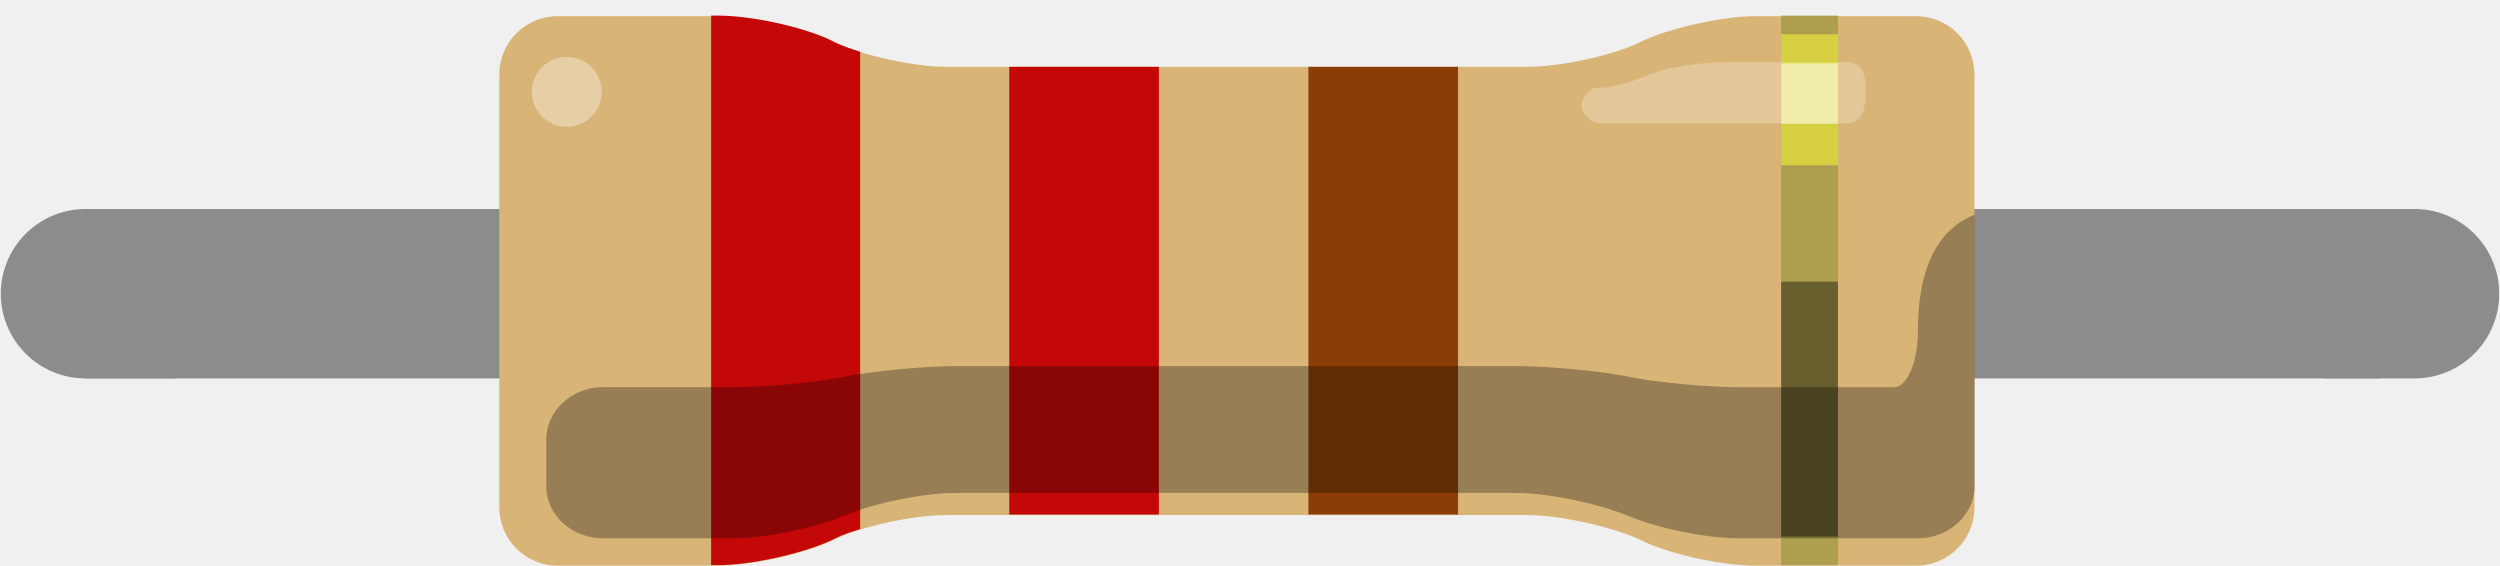
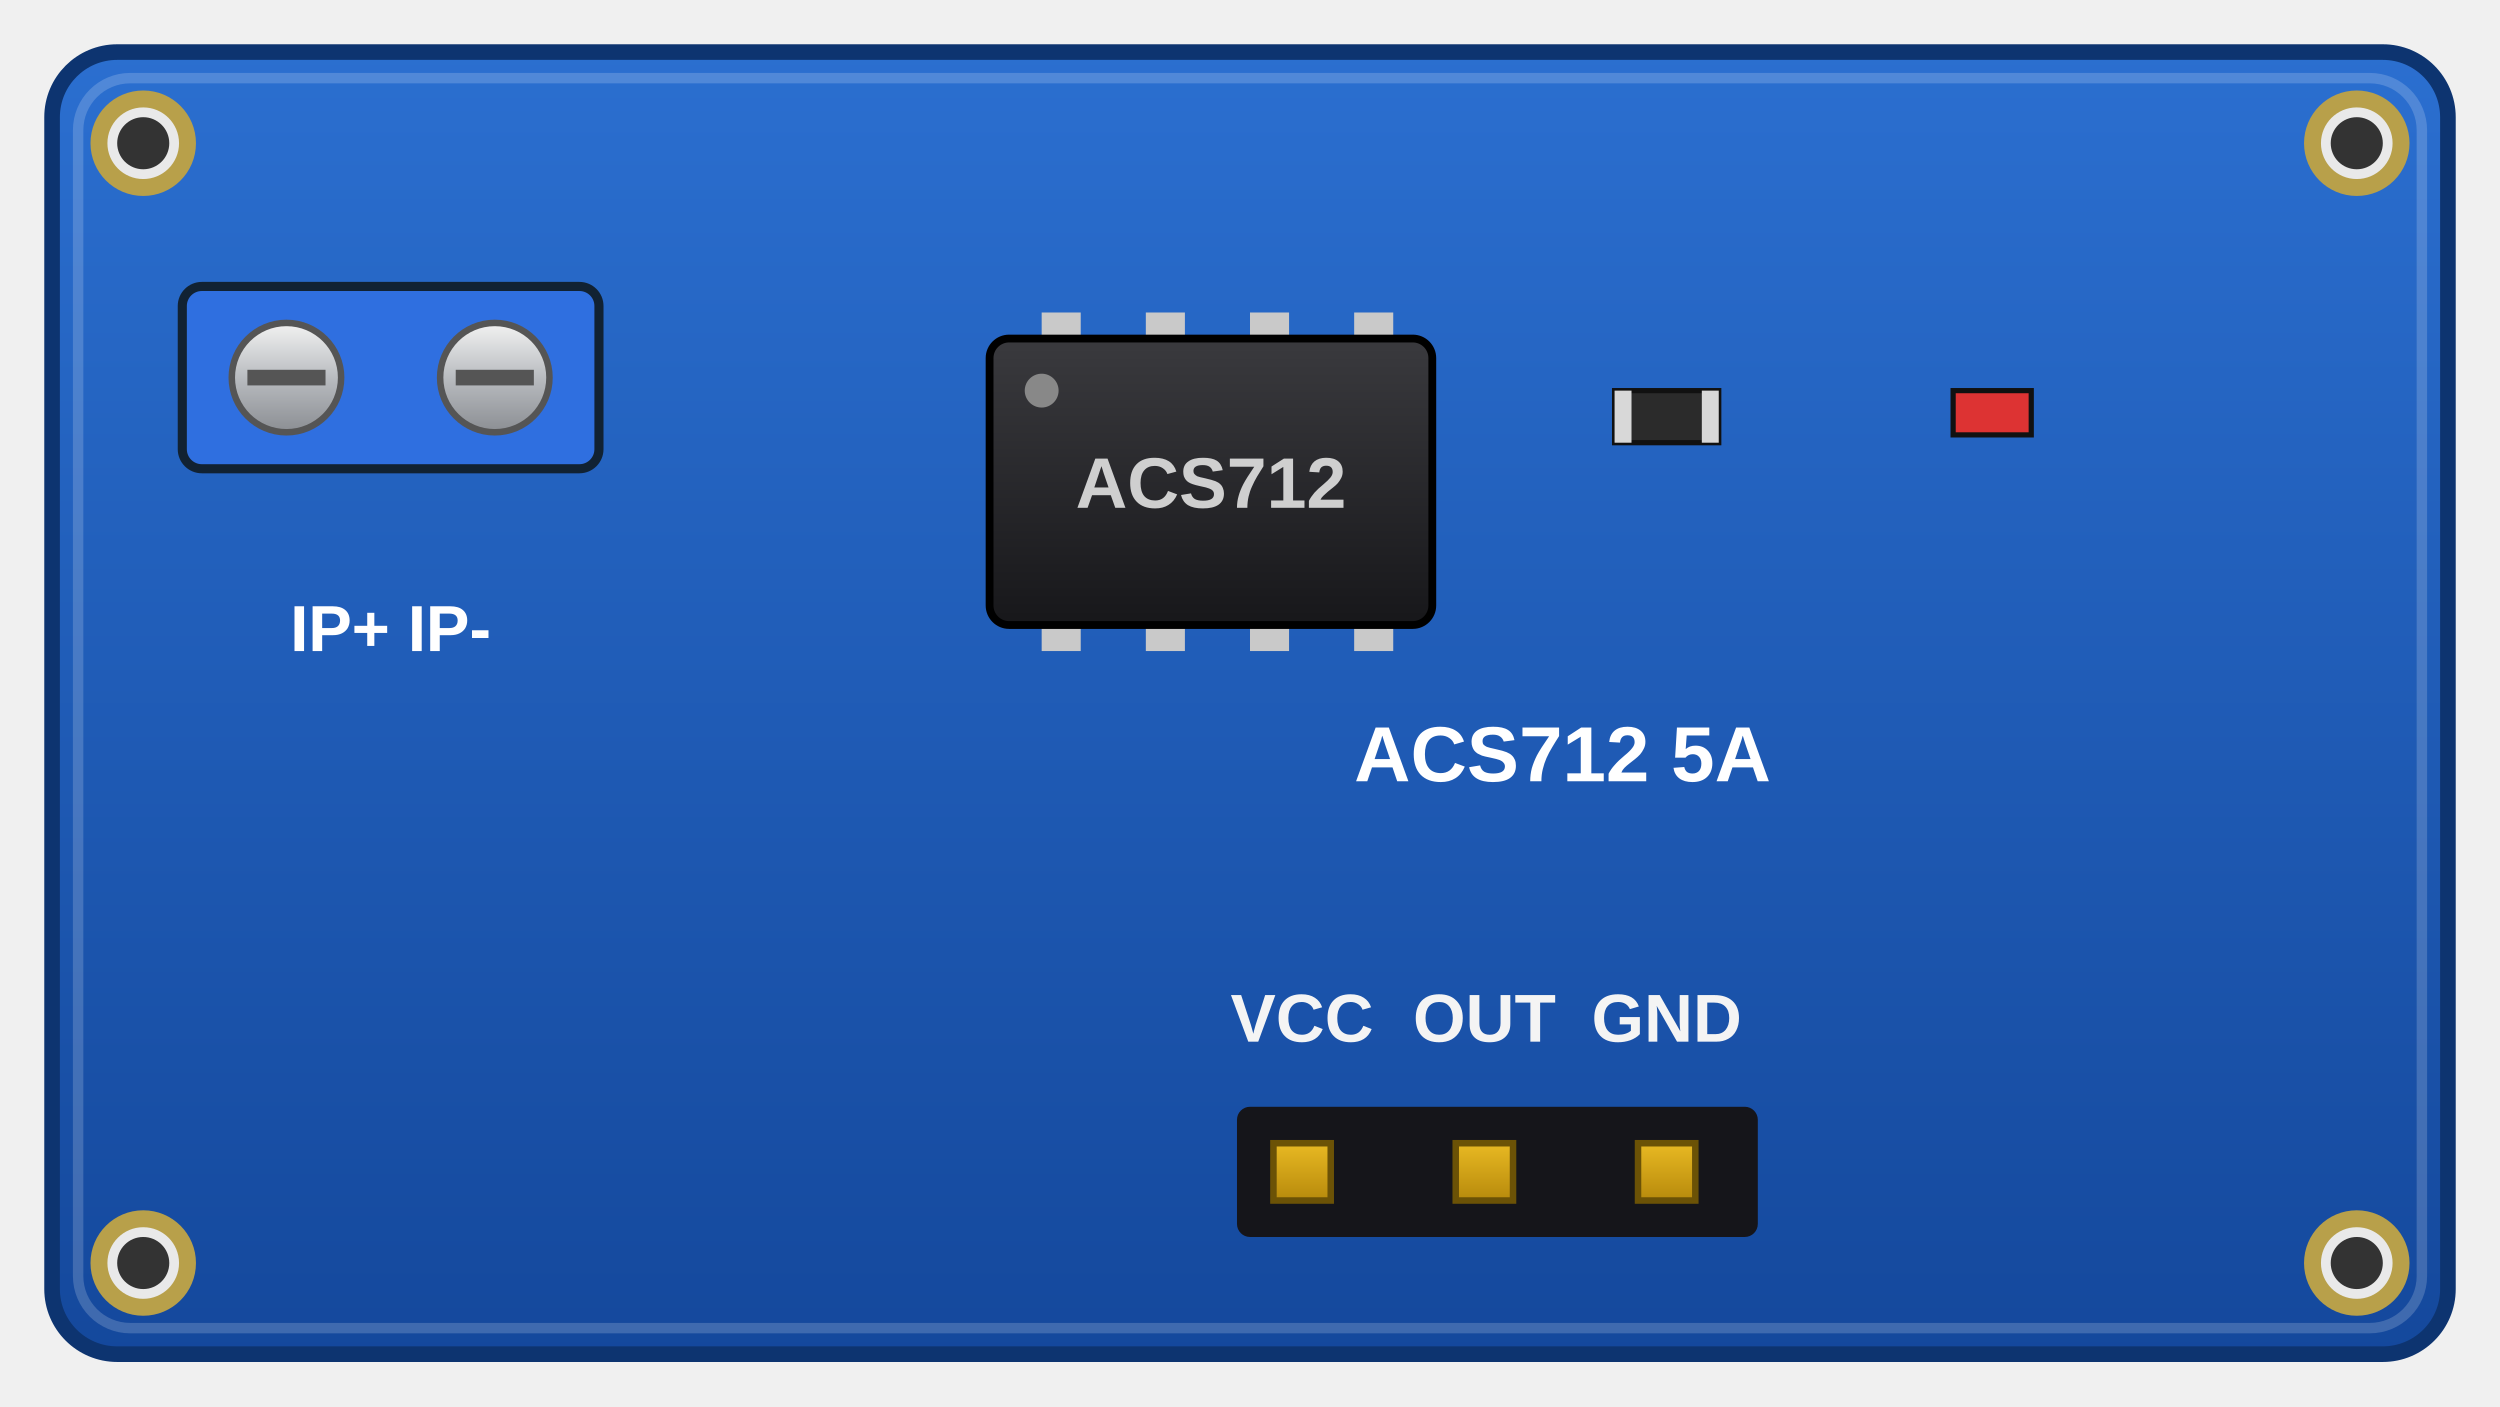
- <svg xmlns="http://www.w3.org/2000/svg" version="1.2" baseProfile="tiny" x="0" y="0" width="0.429in" height="0.097in" viewBox="0 0 42.917 9.71">
-   <g id="breadboard">
-     <rect id="connector0pin" x="0.5" y="3.59" fill="none" width="1" height="1" />
-     <rect id="connector1pin" x="41.417" y="3.59" fill="none" width="1" height="1" />
-     <line id="connector0leg" stroke-linecap="round" x1="1.455" y1="5.045" x2="2.91" y2="5.045" stroke="#8C8C8C" fill="none" stroke-width="2.91" />
-     <line id="connector1leg" stroke-linecap="round" x1="41.462" y1="5.045" x2="40.007" y2="5.045" stroke="#8C8C8C" fill="none" stroke-width="2.91" />
-     <path fill="none" stroke="#8C8C8C" stroke-width="2.91" d="M1.455,5.045l39.398,0" />
-     <path id="body" fill="#D9B477" d="M14.233,0.688c-0.5-0.23-1.36-0.41-1.91-0.41h-2.76c-0.55,0-1,0.45-1,1v7.439c0,0.551,0.45,1,1,1   h2.76c0.55,0,1.41-0.189,1.91-0.41l0.1-0.049c0.5-0.23,1.36-0.41,1.91-0.41h9.98c0.551,0,1.409,0.189,1.909,0.41l0.101,0.049   c0.5,0.23,1.358,0.41,1.91,0.41h2.76c0.552,0,1-0.449,1-1V1.278c0-0.55-0.448-1-1-1h-2.76c-0.552,0-1.41,0.19-1.91,0.41   l-0.101,0.05c-0.5,0.23-1.358,0.41-1.909,0.41h-9.98c-0.55,0-1.41-0.19-1.91-0.41L14.233,0.688z" />
-     <rect id="gold_band" x="30.582" y="0.269" fill="#AD9F4E" width="0.976" height="9.438" />
-     <rect id="band_rd_multiplier" fill="#8A3D06" x="22.462" y="1.148" width="2.57" height="7.69" />
-     <rect id="band_2_nd" fill="#C40808" x="17.323" y="1.148" width="2.57" height="7.69" />
-     <path id="band_1_st" fill="#C40808" d="M14.762,0.888c-0.16-0.05-0.31-0.1-0.43-0.16l-0.1-0.05c-0.5-0.229-1.36-0.41-1.91-0.41   h-0.12v9.439h0.12c0.55,0,1.41-0.189,1.91-0.41l0.1-0.049c0.12-0.062,0.27-0.111,0.43-0.16V0.888z" />
-     <path id="Shadow" opacity="0.3" d="M32.932,5.68L32.932,5.68c0,0.527-0.181,0.971-0.41,0.971h-2.67   c-0.528,0-1.358-0.078-1.851-0.17L27.9,6.459c-0.479-0.09-1.318-0.17-1.852-0.17H16.4c-0.53,0-1.36,0.08-1.85,0.17l-0.1,0.021   c-0.48,0.091-1.31,0.17-1.85,0.17h-0.44h-1.39h-0.43c-0.53,0-0.97,0.408-0.97,0.896v0.343V8.11v0.24c0,0.5,0.44,0.896,0.97,0.896   h2.25c0.53,0,1.36-0.17,1.85-0.371l0.1-0.039c0.48-0.196,1.32-0.368,1.85-0.368h9.648c0.527,0,1.357,0.172,1.853,0.369l0.103,0.039   c0.479,0.201,1.312,0.371,1.852,0.371h3.09c0.529,0,0.971-0.41,0.971-0.896V7.6V6.249V3.688C33.522,3.838,32.932,4.258,32.932,5.68   z" />
-     <rect id="ShadowExtra" x="30.582" y="4.838" opacity="0.4" width="0.976" height="4.379" />
-     <path id="ReflexRight" opacity="0.25" fill="#FFFFFF" d="M27.432,1.508c0.319,0,0.682-0.14,0.92-0.24   c0.28-0.11,0.801-0.2,1.342-0.2h2.029c0.312,0,0.312,0.34,0.312,0.52c0,0.18-0.021,0.53-0.312,0.53h-4.25   c-0.149,0-0.32-0.16-0.32-0.311C27.162,1.688,27.262,1.508,27.432,1.508z" />
-     <circle id="ReflexLeft" opacity="0.35" fill="#FFFFFF" cx="9.722" cy="1.578" r="0.6" />
-     <rect id="Reflex_gold" x="30.582" y="0.588" opacity="0.5" fill="#FFFF33" width="0.976" height="2.25" />
-     <rect id="Reflex_extra" x="30.582" y="1.088" opacity="0.5" fill="#FFFFFF" width="0.976" height="1.04" />
-   </g>
-   <use href="#lock" faction="lock" id="lock1" transform="translate(25.001, 0.806)" />
-   <use href="#lock" faction="lock" id="lock2" transform="translate(3.5,-2)" />
+ <svg xmlns="http://www.w3.org/2000/svg" viewBox="0 0 192 108" width="192" height="108">
+   <defs>
+     <linearGradient id="gB" x1="0" y1="0" x2="0" y2="1">
+       <stop offset="0" stop-color="#2b6fd0" />
+       <stop offset="1" stop-color="#14489c" />
+     </linearGradient>
+     <linearGradient id="gG" x1="0" y1="0" x2="0" y2="1">
+       <stop offset="0" stop-color="#2f9a4f" />
+       <stop offset="1" stop-color="#176b33" />
+     </linearGradient>
+     <linearGradient id="gR" x1="0" y1="0" x2="0" y2="1">
+       <stop offset="0" stop-color="#d63b3b" />
+       <stop offset="1" stop-color="#9c1c1c" />
+     </linearGradient>
+     <linearGradient id="gP" x1="0" y1="0" x2="0" y2="1">
+       <stop offset="0" stop-color="#6a3aa8" />
+       <stop offset="1" stop-color="#43207c" />
+     </linearGradient>
+     <linearGradient id="gK" x1="0" y1="0" x2="0" y2="1">
+       <stop offset="0" stop-color="#3a3a3e" />
+       <stop offset="1" stop-color="#17171a" />
+     </linearGradient>
+     <linearGradient id="gY" x1="0" y1="0" x2="0" y2="1">
+       <stop offset="0" stop-color="#e8b923" />
+       <stop offset="1" stop-color="#b78a0c" />
+     </linearGradient>
+     <linearGradient id="gM" x1="0" y1="0" x2="0" y2="1">
+       <stop offset="0" stop-color="#f2f2f2" />
+       <stop offset="0.5" stop-color="#b9bcc0" />
+       <stop offset="1" stop-color="#8b8e93" />
+     </linearGradient>
+     <linearGradient id="gV" x1="0" y1="0" x2="1" y2="0">
+       <stop offset="0" stop-color="#8d9094" />
+       <stop offset="0.35" stop-color="#f4f4f4" />
+       <stop offset="1" stop-color="#7c7f84" />
+     </linearGradient>
+     <radialGradient id="gGl" cx="0.35" cy="0.3" r="0.8">
+       <stop offset="0" stop-color="#ffffff" stop-opacity=".9" />
+       <stop offset="1" stop-color="#cfe6f5" stop-opacity=".35" />
+     </radialGradient>
+   </defs>
+   <rect x="4" y="4" width="184" height="100" rx="5" fill="url(#gB)" stroke="#0d3470" stroke-width="1.2" />
+   <rect x="6" y="6" width="180" height="96" rx="4" fill="none" stroke="#fff" stroke-opacity=".18" stroke-width=".8" />
+   <circle cx="11" cy="11" r="3.4" fill="#e9e9e9" stroke="#b8a04a" stroke-width="1.3" />
+   <circle cx="11" cy="11" r="2" fill="#333" />
+   <circle cx="181" cy="11" r="3.4" fill="#e9e9e9" stroke="#b8a04a" stroke-width="1.3" />
+   <circle cx="181" cy="11" r="2" fill="#333" />
+   <circle cx="11" cy="97" r="3.4" fill="#e9e9e9" stroke="#b8a04a" stroke-width="1.3" />
+   <circle cx="11" cy="97" r="2" fill="#333" />
+   <circle cx="181" cy="97" r="3.4" fill="#e9e9e9" stroke="#b8a04a" stroke-width="1.3" />
+   <circle cx="181" cy="97" r="2" fill="#333" />
+   <rect x="80" y="24" width="3" height="3" fill="#c9c9c9" />
+   <rect x="80" y="47" width="3" height="3" fill="#c9c9c9" />
+   <rect x="88" y="24" width="3" height="3" fill="#c9c9c9" />
+   <rect x="88" y="47" width="3" height="3" fill="#c9c9c9" />
+   <rect x="96" y="24" width="3" height="3" fill="#c9c9c9" />
+   <rect x="96" y="47" width="3" height="3" fill="#c9c9c9" />
+   <rect x="104" y="24" width="3" height="3" fill="#c9c9c9" />
+   <rect x="104" y="47" width="3" height="3" fill="#c9c9c9" />
+   <rect x="76" y="26" width="34" height="22" rx="1.5" fill="url(#gK)" stroke="#000" stroke-width=".6" />
+   <circle cx="80" cy="30" r="1.3" fill="#888" />
+   <text x="93.0" y="39.0" font-family="Arial,Helvetica,sans-serif" font-size="5.5" font-weight="bold" fill="#cfcfcf" text-anchor="middle">ACS712</text>
+   <rect x="14" y="22" width="32" height="14" rx="1.5" fill="#2f6fe0" stroke="#123" stroke-width=".7" />
+   <circle cx="22.0" cy="29" r="4.2" fill="url(#gM)" stroke="#555" stroke-width=".5" />
+   <rect x="19.0" y="28.4" width="6" height="1.2" fill="#555" />
+   <circle cx="38.0" cy="29" r="4.2" fill="url(#gM)" stroke="#555" stroke-width=".5" />
+   <rect x="35.0" y="28.4" width="6" height="1.2" fill="#555" />
+   <text x="30" y="50" font-family="Arial,Helvetica,sans-serif" font-size="5" font-weight="bold" fill="#fff" text-anchor="middle">IP+  IP-</text>
+   <text x="120" y="60" font-family="Arial,Helvetica,sans-serif" font-size="6" font-weight="bold" fill="#fff" text-anchor="middle">ACS712 5A</text>
+   <rect x="124" y="30" width="8" height="4" fill="#2b2b2b" stroke="#111" stroke-width=".4" />
+   <rect x="124" y="30" width="1.3" height="4" fill="#d8d8d8" />
+   <rect x="130.7" y="30" width="1.3" height="4" fill="#d8d8d8" />
+   <rect x="150" y="30" width="6" height="3.4" fill="#d33" stroke="#111" stroke-width=".4" />
+   <rect x="95" y="85" width="40" height="10" fill="#15151a" rx="1" />
+   <rect x="97.8" y="87.8" width="4.4" height="4.4" fill="url(#gY)" stroke="#6b5206" stroke-width=".5" />
+   <text x="100" y="80" font-family="Arial,Helvetica,sans-serif" font-size="5.2" font-weight="bold" fill="#f4f4f4" text-anchor="middle">VCC</text>
+   <rect x="111.8" y="87.8" width="4.4" height="4.4" fill="url(#gY)" stroke="#6b5206" stroke-width=".5" />
+   <text x="114" y="80" font-family="Arial,Helvetica,sans-serif" font-size="5.2" font-weight="bold" fill="#f4f4f4" text-anchor="middle">OUT</text>
+   <rect x="125.8" y="87.8" width="4.4" height="4.4" fill="url(#gY)" stroke="#6b5206" stroke-width=".5" />
+   <text x="128" y="80" font-family="Arial,Helvetica,sans-serif" font-size="5.2" font-weight="bold" fill="#f4f4f4" text-anchor="middle">GND</text>
</svg>
